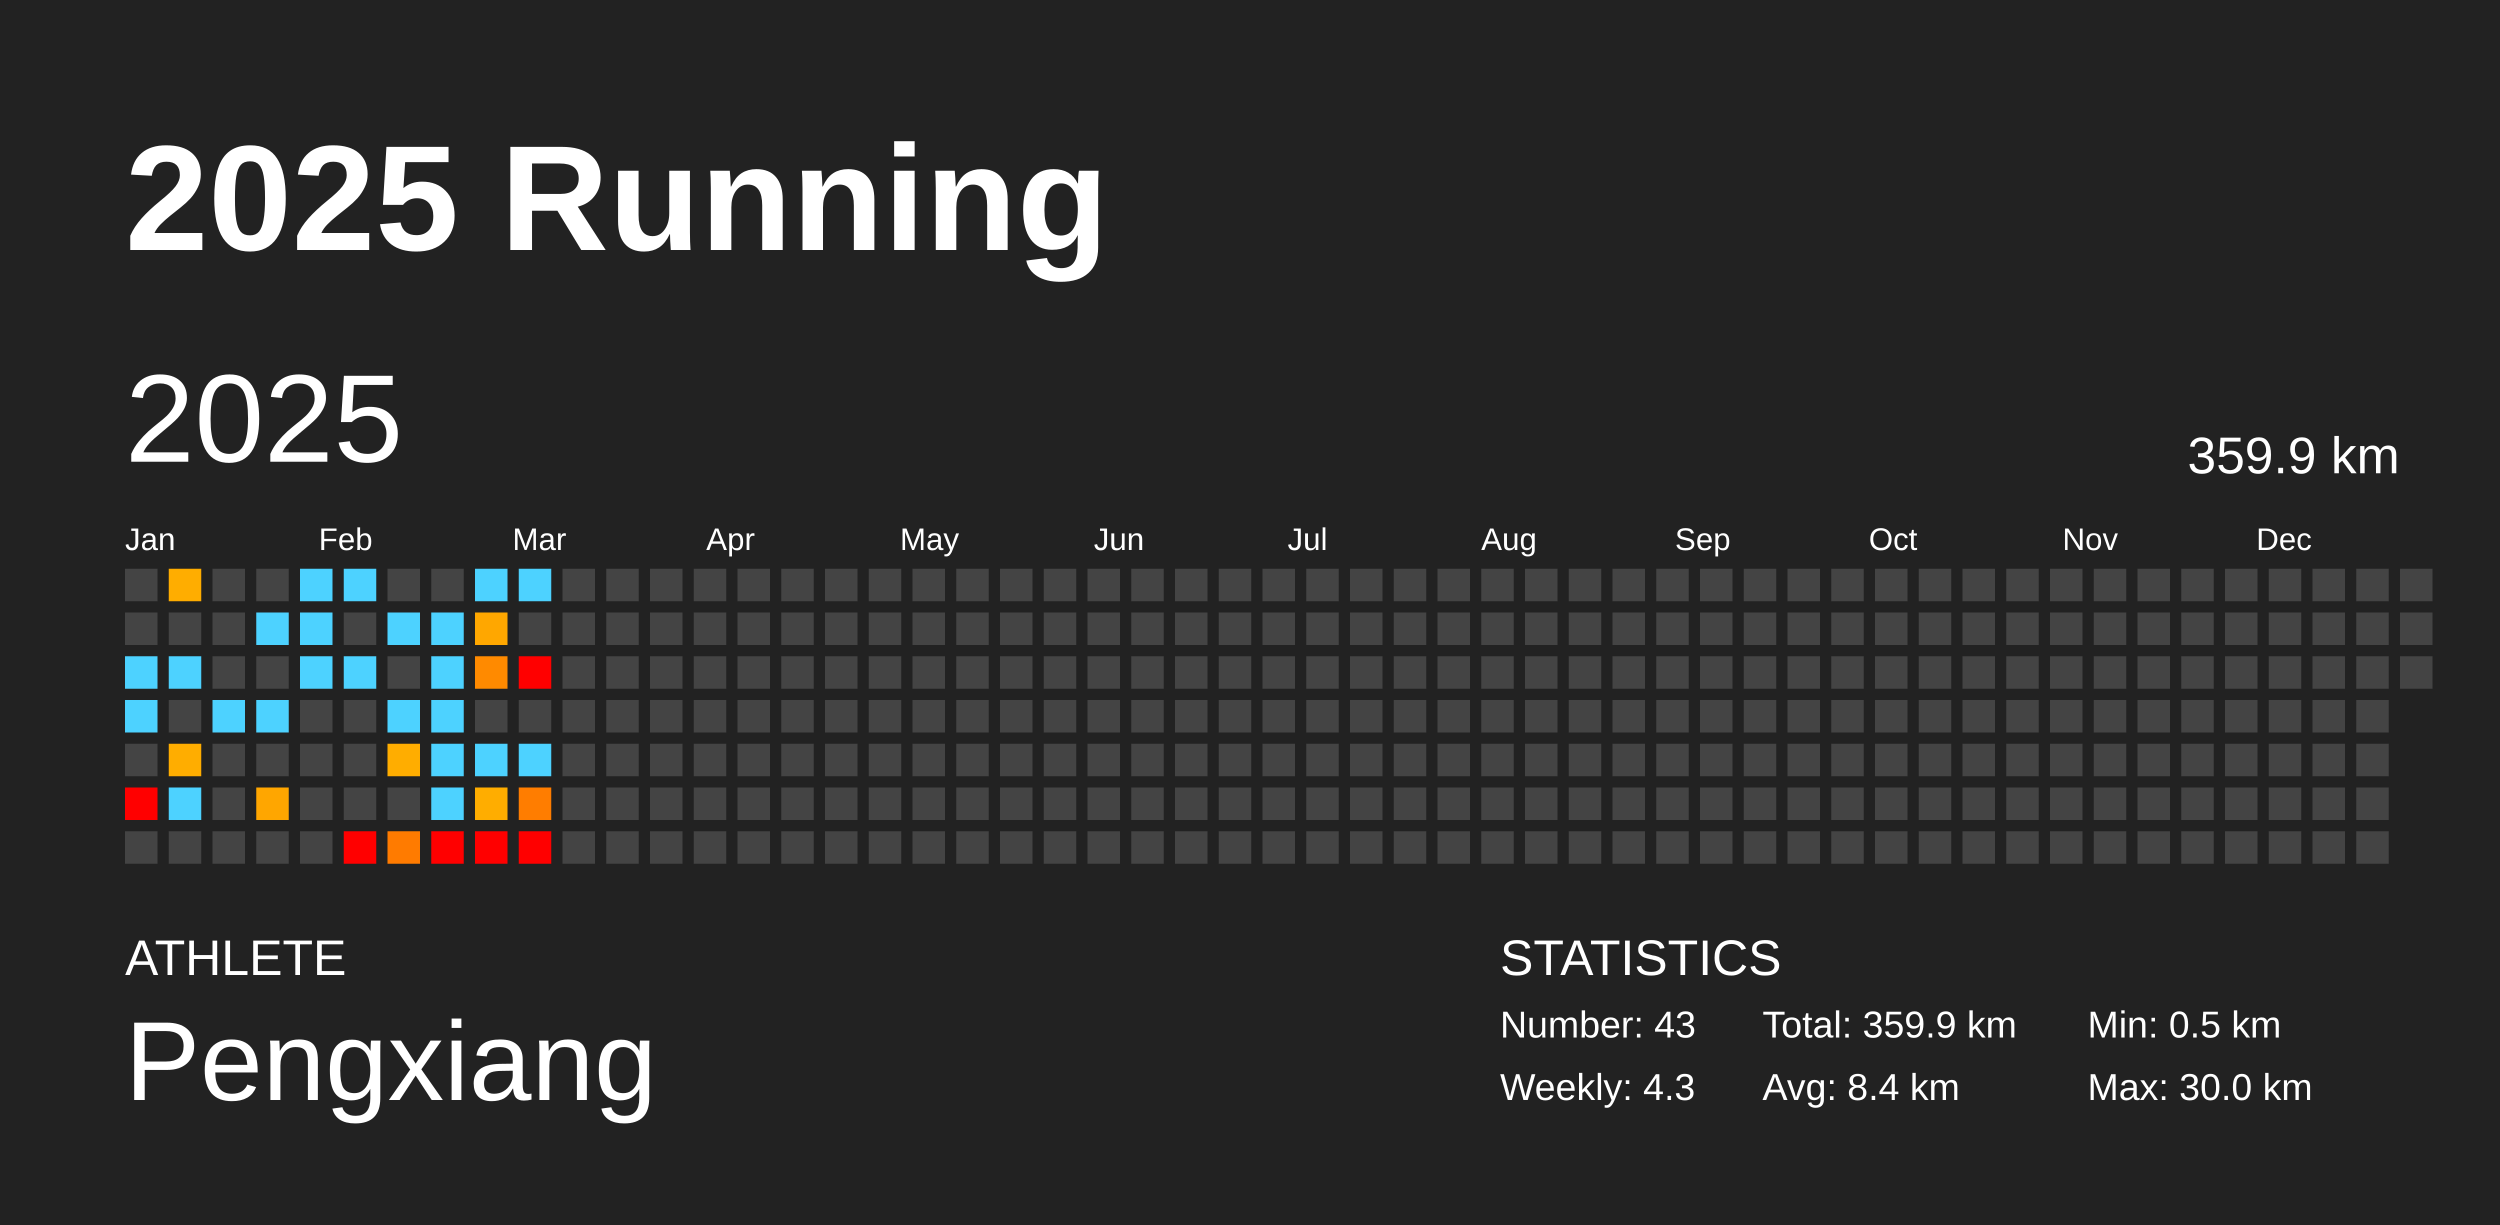
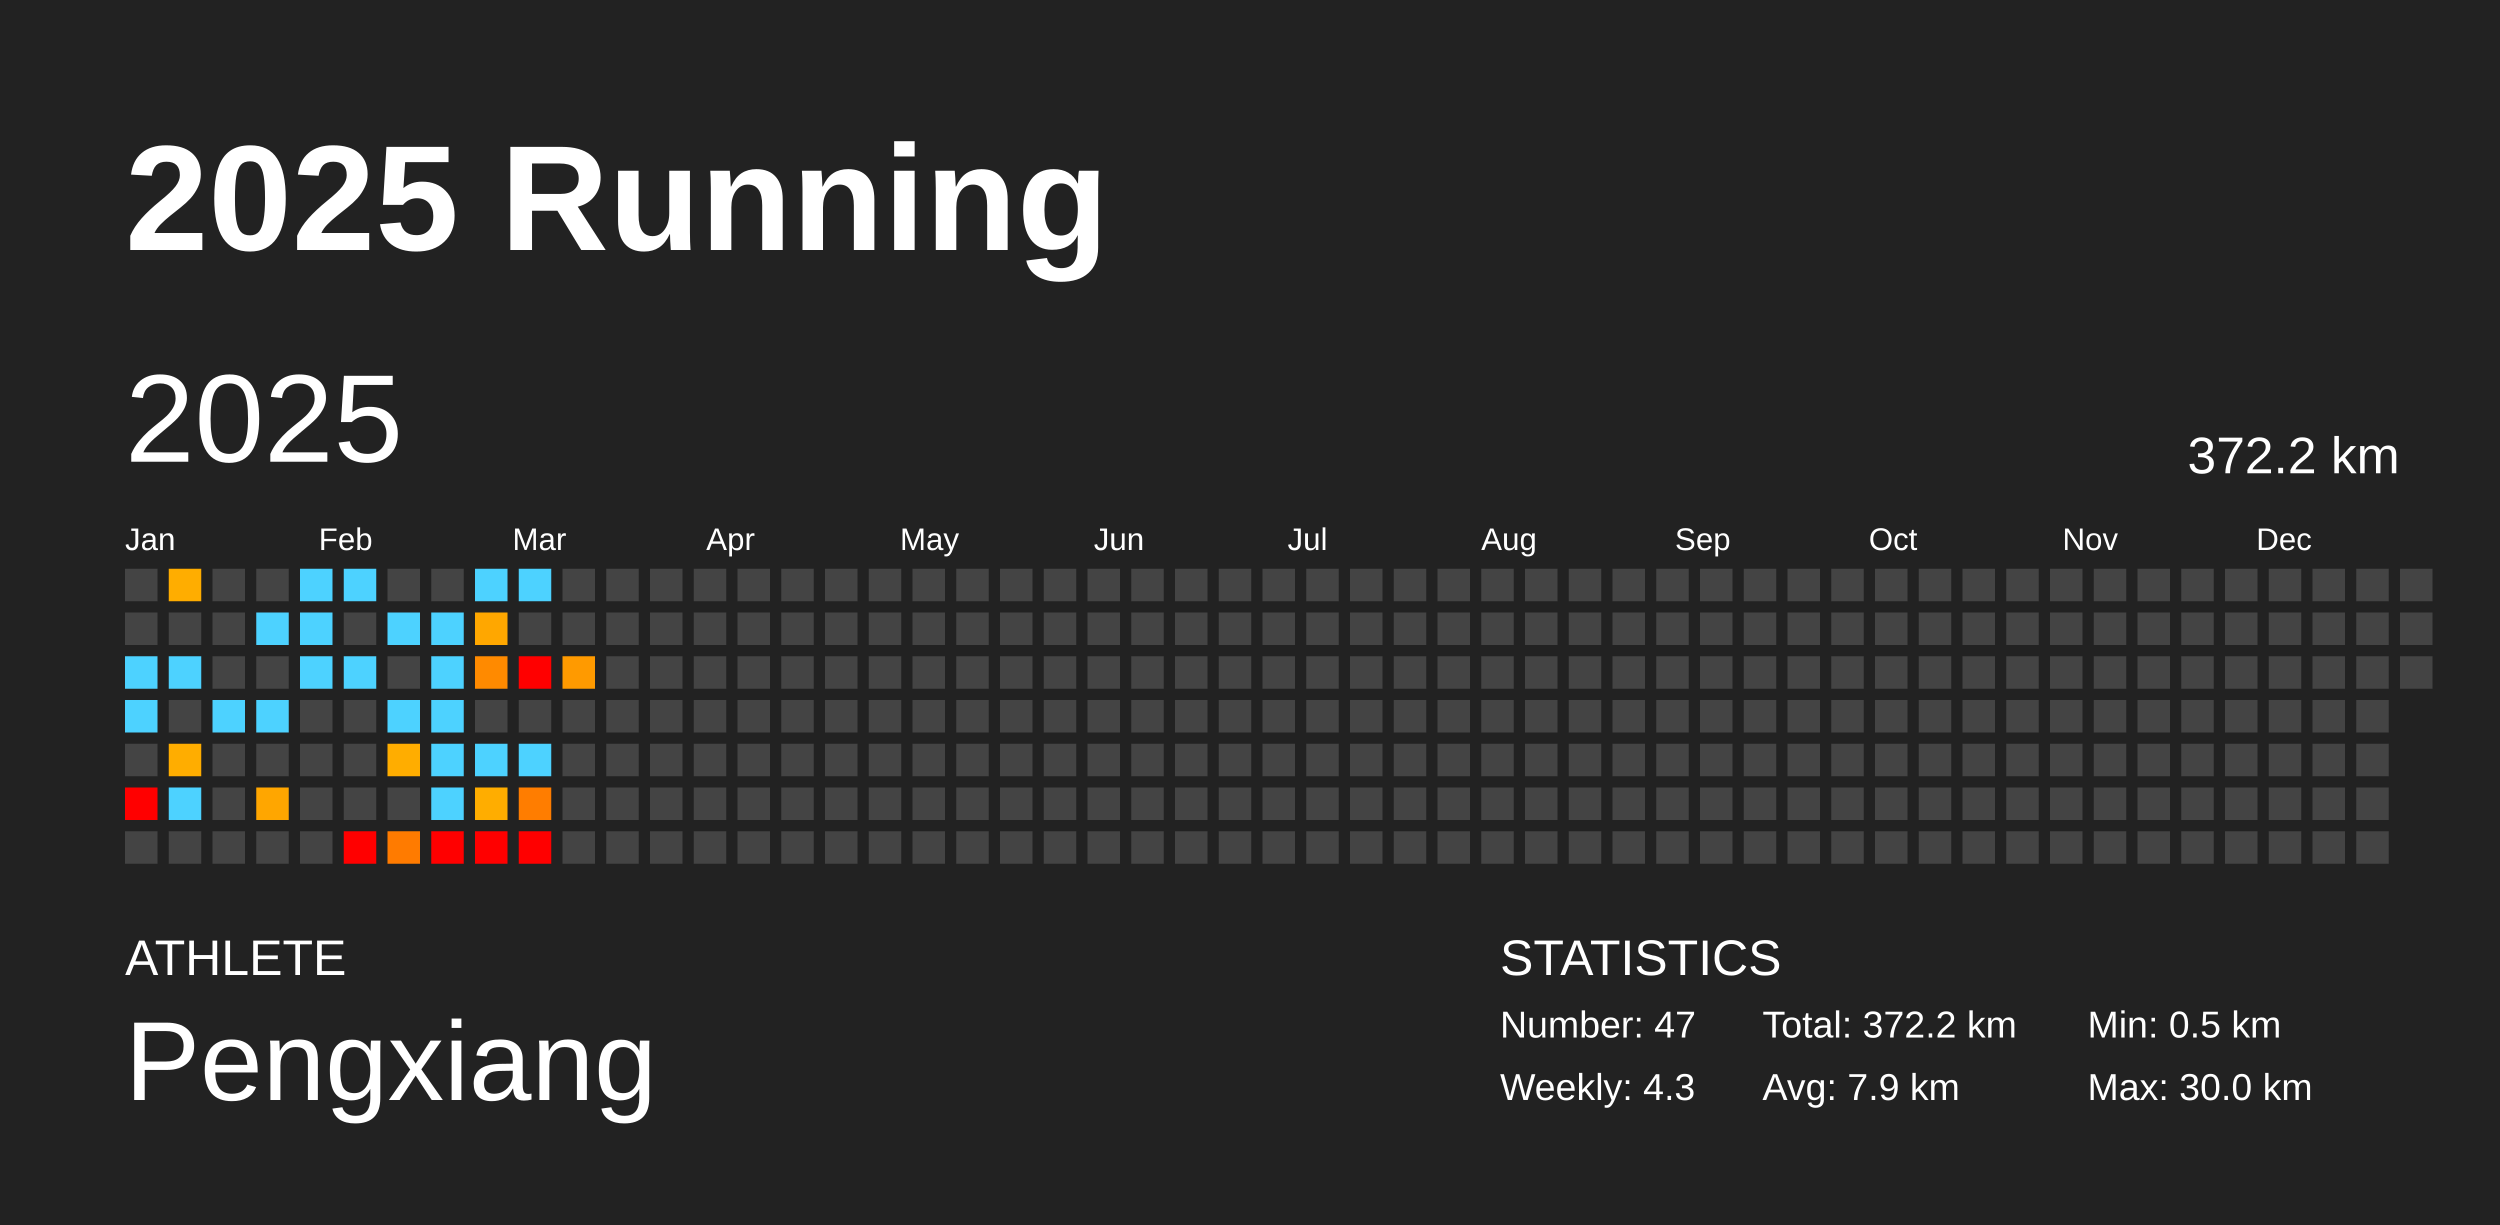
<svg xmlns="http://www.w3.org/2000/svg" baseProfile="full" height="98mm" version="1.1" viewBox="0,0,200,98" width="200mm">
  <defs />
  <rect fill="#222222" height="98" width="200" x="0" y="0" />
  <text fill="#FFFFFF" style="font-size:12px; font-family:Arial; font-weight:bold;" x="10" y="20">2025 Running</text>
  <text fill="#FFFFFF" style="font-size:4px; font-family:Arial" x="10" y="78">ATHLETE</text>
  <text fill="#FFFFFF" style="font-size:9px; font-family:Arial" x="10" y="88">Pengxiang</text>
  <text fill="#FFFFFF" style="font-size:4px; font-family:Arial" x="120" y="78">STATISTICS</text>
-   <text fill="#FFFFFF" style="font-size:3px; font-family:Arial" x="120" y="83">Number: 43</text>
+   <text fill="#FFFFFF" style="font-size:3px; font-family:Arial" x="120" y="83">Number: 47</text>
  <text fill="#FFFFFF" style="font-size:3px; font-family:Arial" x="120" y="88">Weekly: 4.3</text>
-   <text fill="#FFFFFF" style="font-size:3px; font-family:Arial" x="141" y="83">Total: 359.9 km</text>
-   <text fill="#FFFFFF" style="font-size:3px; font-family:Arial" x="141" y="88">Avg: 8.4 km</text>
+   <text fill="#FFFFFF" style="font-size:3px; font-family:Arial" x="141" y="83">Total: 372.2 km</text>
+   <text fill="#FFFFFF" style="font-size:3px; font-family:Arial" x="141" y="88">Avg: 7.9 km</text>
  <text fill="#FFFFFF" style="font-size:3px; font-family:Arial" x="167" y="83">Min: 0.5 km</text>
  <text fill="#FFFFFF" style="font-size:3px; font-family:Arial" x="167" y="88">Max: 30.0 km</text>
  <text dominant-baseline="hanging" fill="#FFFFFF" style="font-size:10.0px; font-family:Arial;" x="10" y="30">2025</text>
-   <text dominant-baseline="hanging" fill="#FFFFFF" style="font-size:4.125px; font-family:Arial;" x="175" y="35">359.9 km</text>
+   <text dominant-baseline="hanging" fill="#FFFFFF" style="font-size:4.125px; font-family:Arial;" x="175" y="35">372.2 km</text>
  <text fill="#FFFFFF" style="font-size:2.5px; font-family:Arial" x="10.0" y="44">Jan</text>
  <text fill="#FFFFFF" style="font-size:2.5px; font-family:Arial" x="25.5" y="44">Feb</text>
  <text fill="#FFFFFF" style="font-size:2.5px; font-family:Arial" x="41.0" y="44">Mar</text>
  <text fill="#FFFFFF" style="font-size:2.5px; font-family:Arial" x="56.5" y="44">Apr</text>
  <text fill="#FFFFFF" style="font-size:2.5px; font-family:Arial" x="72.0" y="44">May</text>
  <text fill="#FFFFFF" style="font-size:2.5px; font-family:Arial" x="87.5" y="44">Jun</text>
  <text fill="#FFFFFF" style="font-size:2.5px; font-family:Arial" x="103.0" y="44">Jul</text>
  <text fill="#FFFFFF" style="font-size:2.5px; font-family:Arial" x="118.5" y="44">Aug</text>
  <text fill="#FFFFFF" style="font-size:2.5px; font-family:Arial" x="134.0" y="44">Sep</text>
  <text fill="#FFFFFF" style="font-size:2.5px; font-family:Arial" x="149.5" y="44">Oct</text>
  <text fill="#FFFFFF" style="font-size:2.5px; font-family:Arial" x="165.0" y="44">Nov</text>
  <text fill="#FFFFFF" style="font-size:2.5px; font-family:Arial" x="180.5" y="44">Dec</text>
  <rect fill="#444444" height="2.6" width="2.6" x="10.0" y="45.5" />
  <rect fill="#444444" height="2.6" width="2.6" x="10.0" y="49.0" />
  <rect fill="#4dd2ff" height="2.6" width="2.6" x="10.0" y="52.5" />
  <rect fill="#4dd2ff" height="2.6" width="2.6" x="10.0" y="56.0" />
  <rect fill="#444444" height="2.6" width="2.6" x="10.0" y="59.5" />
  <rect fill="red" height="2.6" width="2.6" x="10.0" y="63.0" />
  <rect fill="#444444" height="2.6" width="2.6" x="10.0" y="66.5" />
  <rect fill="#ffad00" height="2.6" width="2.6" x="13.5" y="45.5" />
  <rect fill="#444444" height="2.6" width="2.6" x="13.5" y="49.0" />
  <rect fill="#4dd2ff" height="2.6" width="2.6" x="13.5" y="52.5" />
  <rect fill="#444444" height="2.6" width="2.6" x="13.5" y="56.0" />
  <rect fill="#ffad00" height="2.6" width="2.6" x="13.5" y="59.5" />
  <rect fill="#4dd2ff" height="2.6" width="2.6" x="13.5" y="63.0" />
  <rect fill="#444444" height="2.6" width="2.6" x="13.5" y="66.5" />
  <rect fill="#444444" height="2.6" width="2.6" x="17.0" y="45.5" />
  <rect fill="#444444" height="2.6" width="2.6" x="17.0" y="49.0" />
  <rect fill="#444444" height="2.6" width="2.6" x="17.0" y="52.5" />
  <rect fill="#4dd2ff" height="2.6" width="2.6" x="17.0" y="56.0" />
  <rect fill="#444444" height="2.6" width="2.6" x="17.0" y="59.5" />
  <rect fill="#444444" height="2.6" width="2.6" x="17.0" y="63.0" />
  <rect fill="#444444" height="2.6" width="2.6" x="17.0" y="66.5" />
  <rect fill="#444444" height="2.6" width="2.6" x="20.5" y="45.5" />
  <rect fill="#4dd2ff" height="2.6" width="2.6" x="20.5" y="49.0" />
  <rect fill="#444444" height="2.6" width="2.6" x="20.5" y="52.5" />
  <rect fill="#4dd2ff" height="2.6" width="2.6" x="20.5" y="56.0" />
  <rect fill="#444444" height="2.6" width="2.6" x="20.5" y="59.5" />
  <rect fill="#ffa600" height="2.6" width="2.6" x="20.5" y="63.0" />
  <rect fill="#444444" height="2.6" width="2.6" x="20.5" y="66.5" />
  <rect fill="#4dd2ff" height="2.6" width="2.6" x="24.0" y="45.5" />
  <rect fill="#4dd2ff" height="2.6" width="2.6" x="24.0" y="49.0" />
  <rect fill="#4dd2ff" height="2.6" width="2.6" x="24.0" y="52.5" />
  <rect fill="#444444" height="2.6" width="2.6" x="24.0" y="56.0" />
  <rect fill="#444444" height="2.6" width="2.6" x="24.0" y="59.5" />
  <rect fill="#444444" height="2.6" width="2.6" x="24.0" y="63.0" />
  <rect fill="#444444" height="2.6" width="2.6" x="24.0" y="66.5" />
  <rect fill="#4dd2ff" height="2.6" width="2.6" x="27.5" y="45.5" />
  <rect fill="#444444" height="2.6" width="2.6" x="27.5" y="49.0" />
  <rect fill="#4dd2ff" height="2.6" width="2.6" x="27.5" y="52.5" />
  <rect fill="#444444" height="2.6" width="2.6" x="27.5" y="56.0" />
  <rect fill="#444444" height="2.6" width="2.6" x="27.5" y="59.5" />
  <rect fill="#444444" height="2.6" width="2.6" x="27.5" y="63.0" />
  <rect fill="red" height="2.6" width="2.6" x="27.5" y="66.5" />
  <rect fill="#444444" height="2.6" width="2.6" x="31.0" y="45.5" />
  <rect fill="#4dd2ff" height="2.6" width="2.6" x="31.0" y="49.0" />
  <rect fill="#444444" height="2.6" width="2.6" x="31.0" y="52.5" />
  <rect fill="#4dd2ff" height="2.6" width="2.6" x="31.0" y="56.0" />
  <rect fill="#ffad00" height="2.6" width="2.6" x="31.0" y="59.5" />
  <rect fill="#444444" height="2.6" width="2.6" x="31.0" y="63.0" />
  <rect fill="#ff7b00" height="2.6" width="2.6" x="31.0" y="66.5" />
  <rect fill="#444444" height="2.6" width="2.6" x="34.5" y="45.5" />
  <rect fill="#4dd2ff" height="2.6" width="2.6" x="34.5" y="49.0" />
  <rect fill="#4dd2ff" height="2.6" width="2.6" x="34.5" y="52.5" />
  <rect fill="#4dd2ff" height="2.6" width="2.6" x="34.5" y="56.0" />
  <rect fill="#4dd2ff" height="2.6" width="2.6" x="34.5" y="59.5" />
  <rect fill="#4dd2ff" height="2.6" width="2.6" x="34.5" y="63.0" />
  <rect fill="red" height="2.6" width="2.6" x="34.5" y="66.5" />
  <rect fill="#4dd2ff" height="2.6" width="2.6" x="38.0" y="45.5" />
  <rect fill="#ffa700" height="2.6" width="2.6" x="38.0" y="49.0" />
  <rect fill="#ff8a00" height="2.6" width="2.6" x="38.0" y="52.5" />
  <rect fill="#444444" height="2.6" width="2.6" x="38.0" y="56.0" />
  <rect fill="#4dd2ff" height="2.6" width="2.6" x="38.0" y="59.5" />
  <rect fill="#ffad00" height="2.6" width="2.6" x="38.0" y="63.0" />
  <rect fill="red" height="2.6" width="2.6" x="38.0" y="66.5" />
  <rect fill="#4dd2ff" height="2.6" width="2.6" x="41.5" y="45.5" />
  <rect fill="#444444" height="2.6" width="2.6" x="41.5" y="49.0" />
  <rect fill="red" height="2.6" width="2.6" x="41.5" y="52.5" />
  <rect fill="#444444" height="2.6" width="2.6" x="41.5" y="56.0" />
  <rect fill="#4dd2ff" height="2.6" width="2.6" x="41.5" y="59.5" />
  <rect fill="#ff7d00" height="2.6" width="2.6" x="41.5" y="63.0" />
  <rect fill="red" height="2.6" width="2.6" x="41.5" y="66.5" />
  <rect fill="#444444" height="2.6" width="2.6" x="45.0" y="45.5" />
  <rect fill="#444444" height="2.6" width="2.6" x="45.0" y="49.0" />
-   <rect fill="#444444" height="2.6" width="2.6" x="45.0" y="52.5" />
+   <rect fill="#ff9a00" height="2.6" width="2.6" x="45.0" y="52.5" />
  <rect fill="#444444" height="2.6" width="2.6" x="45.0" y="56.0" />
  <rect fill="#444444" height="2.6" width="2.6" x="45.0" y="59.5" />
  <rect fill="#444444" height="2.6" width="2.6" x="45.0" y="63.0" />
  <rect fill="#444444" height="2.6" width="2.6" x="45.0" y="66.5" />
  <rect fill="#444444" height="2.6" width="2.6" x="48.5" y="45.5" />
  <rect fill="#444444" height="2.6" width="2.6" x="48.5" y="49.0" />
  <rect fill="#444444" height="2.6" width="2.6" x="48.5" y="52.5" />
  <rect fill="#444444" height="2.6" width="2.6" x="48.5" y="56.0" />
  <rect fill="#444444" height="2.6" width="2.6" x="48.5" y="59.5" />
  <rect fill="#444444" height="2.6" width="2.6" x="48.5" y="63.0" />
  <rect fill="#444444" height="2.6" width="2.6" x="48.5" y="66.5" />
  <rect fill="#444444" height="2.6" width="2.6" x="52.0" y="45.5" />
  <rect fill="#444444" height="2.6" width="2.6" x="52.0" y="49.0" />
  <rect fill="#444444" height="2.6" width="2.6" x="52.0" y="52.5" />
  <rect fill="#444444" height="2.6" width="2.6" x="52.0" y="56.0" />
  <rect fill="#444444" height="2.6" width="2.6" x="52.0" y="59.5" />
  <rect fill="#444444" height="2.6" width="2.6" x="52.0" y="63.0" />
  <rect fill="#444444" height="2.6" width="2.6" x="52.0" y="66.5" />
  <rect fill="#444444" height="2.6" width="2.6" x="55.5" y="45.5" />
  <rect fill="#444444" height="2.6" width="2.6" x="55.5" y="49.0" />
  <rect fill="#444444" height="2.6" width="2.6" x="55.5" y="52.5" />
  <rect fill="#444444" height="2.6" width="2.6" x="55.5" y="56.0" />
  <rect fill="#444444" height="2.6" width="2.6" x="55.5" y="59.5" />
  <rect fill="#444444" height="2.6" width="2.6" x="55.5" y="63.0" />
  <rect fill="#444444" height="2.6" width="2.6" x="55.5" y="66.5" />
  <rect fill="#444444" height="2.6" width="2.6" x="59.0" y="45.5" />
  <rect fill="#444444" height="2.6" width="2.6" x="59.0" y="49.0" />
  <rect fill="#444444" height="2.6" width="2.6" x="59.0" y="52.5" />
  <rect fill="#444444" height="2.6" width="2.6" x="59.0" y="56.0" />
  <rect fill="#444444" height="2.6" width="2.6" x="59.0" y="59.5" />
  <rect fill="#444444" height="2.6" width="2.6" x="59.0" y="63.0" />
  <rect fill="#444444" height="2.6" width="2.6" x="59.0" y="66.5" />
  <rect fill="#444444" height="2.6" width="2.6" x="62.5" y="45.5" />
  <rect fill="#444444" height="2.6" width="2.6" x="62.5" y="49.0" />
  <rect fill="#444444" height="2.6" width="2.6" x="62.5" y="52.5" />
  <rect fill="#444444" height="2.6" width="2.6" x="62.5" y="56.0" />
  <rect fill="#444444" height="2.6" width="2.6" x="62.5" y="59.5" />
  <rect fill="#444444" height="2.6" width="2.6" x="62.5" y="63.0" />
  <rect fill="#444444" height="2.6" width="2.6" x="62.5" y="66.5" />
  <rect fill="#444444" height="2.6" width="2.6" x="66.0" y="45.5" />
  <rect fill="#444444" height="2.6" width="2.6" x="66.0" y="49.0" />
  <rect fill="#444444" height="2.6" width="2.6" x="66.0" y="52.5" />
  <rect fill="#444444" height="2.6" width="2.6" x="66.0" y="56.0" />
  <rect fill="#444444" height="2.6" width="2.6" x="66.0" y="59.5" />
  <rect fill="#444444" height="2.6" width="2.6" x="66.0" y="63.0" />
  <rect fill="#444444" height="2.6" width="2.6" x="66.0" y="66.5" />
  <rect fill="#444444" height="2.6" width="2.6" x="69.5" y="45.5" />
  <rect fill="#444444" height="2.6" width="2.6" x="69.5" y="49.0" />
  <rect fill="#444444" height="2.6" width="2.6" x="69.5" y="52.5" />
  <rect fill="#444444" height="2.6" width="2.6" x="69.5" y="56.0" />
  <rect fill="#444444" height="2.6" width="2.6" x="69.5" y="59.5" />
  <rect fill="#444444" height="2.6" width="2.6" x="69.5" y="63.0" />
  <rect fill="#444444" height="2.6" width="2.6" x="69.5" y="66.5" />
  <rect fill="#444444" height="2.6" width="2.6" x="73.0" y="45.5" />
  <rect fill="#444444" height="2.6" width="2.6" x="73.0" y="49.0" />
  <rect fill="#444444" height="2.6" width="2.6" x="73.0" y="52.5" />
  <rect fill="#444444" height="2.6" width="2.6" x="73.0" y="56.0" />
  <rect fill="#444444" height="2.6" width="2.6" x="73.0" y="59.5" />
  <rect fill="#444444" height="2.6" width="2.6" x="73.0" y="63.0" />
  <rect fill="#444444" height="2.6" width="2.6" x="73.0" y="66.5" />
  <rect fill="#444444" height="2.6" width="2.6" x="76.5" y="45.5" />
  <rect fill="#444444" height="2.6" width="2.6" x="76.5" y="49.0" />
  <rect fill="#444444" height="2.6" width="2.6" x="76.5" y="52.5" />
  <rect fill="#444444" height="2.6" width="2.6" x="76.5" y="56.0" />
  <rect fill="#444444" height="2.6" width="2.6" x="76.5" y="59.5" />
  <rect fill="#444444" height="2.6" width="2.6" x="76.5" y="63.0" />
  <rect fill="#444444" height="2.6" width="2.6" x="76.5" y="66.5" />
  <rect fill="#444444" height="2.6" width="2.6" x="80.0" y="45.5" />
  <rect fill="#444444" height="2.6" width="2.6" x="80.0" y="49.0" />
  <rect fill="#444444" height="2.6" width="2.6" x="80.0" y="52.5" />
  <rect fill="#444444" height="2.6" width="2.6" x="80.0" y="56.0" />
  <rect fill="#444444" height="2.6" width="2.6" x="80.0" y="59.5" />
  <rect fill="#444444" height="2.6" width="2.6" x="80.0" y="63.0" />
  <rect fill="#444444" height="2.6" width="2.6" x="80.0" y="66.5" />
  <rect fill="#444444" height="2.6" width="2.6" x="83.5" y="45.5" />
  <rect fill="#444444" height="2.6" width="2.6" x="83.5" y="49.0" />
  <rect fill="#444444" height="2.6" width="2.6" x="83.5" y="52.5" />
  <rect fill="#444444" height="2.6" width="2.6" x="83.5" y="56.0" />
  <rect fill="#444444" height="2.6" width="2.6" x="83.5" y="59.5" />
  <rect fill="#444444" height="2.6" width="2.6" x="83.5" y="63.0" />
  <rect fill="#444444" height="2.6" width="2.6" x="83.5" y="66.5" />
  <rect fill="#444444" height="2.6" width="2.6" x="87.0" y="45.5" />
  <rect fill="#444444" height="2.6" width="2.6" x="87.0" y="49.0" />
  <rect fill="#444444" height="2.6" width="2.6" x="87.0" y="52.5" />
  <rect fill="#444444" height="2.6" width="2.6" x="87.0" y="56.0" />
  <rect fill="#444444" height="2.6" width="2.6" x="87.0" y="59.5" />
  <rect fill="#444444" height="2.6" width="2.6" x="87.0" y="63.0" />
  <rect fill="#444444" height="2.6" width="2.6" x="87.0" y="66.5" />
  <rect fill="#444444" height="2.6" width="2.6" x="90.5" y="45.5" />
  <rect fill="#444444" height="2.6" width="2.6" x="90.5" y="49.0" />
  <rect fill="#444444" height="2.6" width="2.6" x="90.5" y="52.5" />
  <rect fill="#444444" height="2.6" width="2.6" x="90.5" y="56.0" />
  <rect fill="#444444" height="2.6" width="2.6" x="90.5" y="59.5" />
  <rect fill="#444444" height="2.6" width="2.6" x="90.5" y="63.0" />
  <rect fill="#444444" height="2.6" width="2.6" x="90.5" y="66.5" />
  <rect fill="#444444" height="2.6" width="2.6" x="94.0" y="45.5" />
  <rect fill="#444444" height="2.6" width="2.6" x="94.0" y="49.0" />
  <rect fill="#444444" height="2.6" width="2.6" x="94.0" y="52.5" />
  <rect fill="#444444" height="2.6" width="2.6" x="94.0" y="56.0" />
  <rect fill="#444444" height="2.6" width="2.6" x="94.0" y="59.5" />
  <rect fill="#444444" height="2.6" width="2.6" x="94.0" y="63.0" />
  <rect fill="#444444" height="2.6" width="2.6" x="94.0" y="66.5" />
  <rect fill="#444444" height="2.6" width="2.6" x="97.5" y="45.5" />
  <rect fill="#444444" height="2.6" width="2.6" x="97.5" y="49.0" />
  <rect fill="#444444" height="2.6" width="2.6" x="97.5" y="52.5" />
  <rect fill="#444444" height="2.6" width="2.6" x="97.5" y="56.0" />
  <rect fill="#444444" height="2.6" width="2.6" x="97.5" y="59.5" />
  <rect fill="#444444" height="2.6" width="2.6" x="97.5" y="63.0" />
  <rect fill="#444444" height="2.6" width="2.6" x="97.5" y="66.5" />
  <rect fill="#444444" height="2.6" width="2.6" x="101.0" y="45.5" />
  <rect fill="#444444" height="2.6" width="2.6" x="101.0" y="49.0" />
  <rect fill="#444444" height="2.6" width="2.6" x="101.0" y="52.5" />
  <rect fill="#444444" height="2.6" width="2.6" x="101.0" y="56.0" />
  <rect fill="#444444" height="2.6" width="2.6" x="101.0" y="59.5" />
  <rect fill="#444444" height="2.6" width="2.6" x="101.0" y="63.0" />
  <rect fill="#444444" height="2.6" width="2.6" x="101.0" y="66.5" />
  <rect fill="#444444" height="2.6" width="2.6" x="104.5" y="45.5" />
  <rect fill="#444444" height="2.6" width="2.6" x="104.5" y="49.0" />
  <rect fill="#444444" height="2.6" width="2.6" x="104.5" y="52.5" />
  <rect fill="#444444" height="2.6" width="2.6" x="104.5" y="56.0" />
  <rect fill="#444444" height="2.6" width="2.6" x="104.5" y="59.5" />
  <rect fill="#444444" height="2.6" width="2.6" x="104.5" y="63.0" />
  <rect fill="#444444" height="2.6" width="2.6" x="104.5" y="66.5" />
  <rect fill="#444444" height="2.6" width="2.6" x="108.0" y="45.5" />
  <rect fill="#444444" height="2.6" width="2.6" x="108.0" y="49.0" />
  <rect fill="#444444" height="2.6" width="2.6" x="108.0" y="52.5" />
  <rect fill="#444444" height="2.6" width="2.6" x="108.0" y="56.0" />
  <rect fill="#444444" height="2.6" width="2.6" x="108.0" y="59.5" />
  <rect fill="#444444" height="2.6" width="2.6" x="108.0" y="63.0" />
  <rect fill="#444444" height="2.6" width="2.6" x="108.0" y="66.5" />
  <rect fill="#444444" height="2.6" width="2.6" x="111.5" y="45.5" />
  <rect fill="#444444" height="2.6" width="2.6" x="111.5" y="49.0" />
  <rect fill="#444444" height="2.6" width="2.6" x="111.5" y="52.5" />
  <rect fill="#444444" height="2.6" width="2.6" x="111.5" y="56.0" />
  <rect fill="#444444" height="2.6" width="2.6" x="111.5" y="59.5" />
  <rect fill="#444444" height="2.6" width="2.6" x="111.5" y="63.0" />
  <rect fill="#444444" height="2.6" width="2.6" x="111.5" y="66.5" />
  <rect fill="#444444" height="2.6" width="2.6" x="115.0" y="45.5" />
  <rect fill="#444444" height="2.6" width="2.6" x="115.0" y="49.0" />
  <rect fill="#444444" height="2.6" width="2.6" x="115.0" y="52.5" />
  <rect fill="#444444" height="2.6" width="2.6" x="115.0" y="56.0" />
  <rect fill="#444444" height="2.6" width="2.6" x="115.0" y="59.5" />
  <rect fill="#444444" height="2.6" width="2.6" x="115.0" y="63.0" />
  <rect fill="#444444" height="2.6" width="2.6" x="115.0" y="66.5" />
  <rect fill="#444444" height="2.6" width="2.6" x="118.5" y="45.5" />
  <rect fill="#444444" height="2.6" width="2.6" x="118.5" y="49.0" />
  <rect fill="#444444" height="2.6" width="2.6" x="118.5" y="52.5" />
  <rect fill="#444444" height="2.6" width="2.6" x="118.5" y="56.0" />
  <rect fill="#444444" height="2.6" width="2.6" x="118.5" y="59.5" />
  <rect fill="#444444" height="2.6" width="2.6" x="118.5" y="63.0" />
  <rect fill="#444444" height="2.6" width="2.6" x="118.5" y="66.5" />
  <rect fill="#444444" height="2.6" width="2.6" x="122.0" y="45.5" />
  <rect fill="#444444" height="2.6" width="2.6" x="122.0" y="49.0" />
  <rect fill="#444444" height="2.6" width="2.6" x="122.0" y="52.5" />
  <rect fill="#444444" height="2.6" width="2.6" x="122.0" y="56.0" />
  <rect fill="#444444" height="2.6" width="2.6" x="122.0" y="59.5" />
  <rect fill="#444444" height="2.6" width="2.6" x="122.0" y="63.0" />
  <rect fill="#444444" height="2.6" width="2.6" x="122.0" y="66.5" />
  <rect fill="#444444" height="2.6" width="2.6" x="125.5" y="45.5" />
  <rect fill="#444444" height="2.6" width="2.6" x="125.5" y="49.0" />
  <rect fill="#444444" height="2.6" width="2.6" x="125.5" y="52.5" />
  <rect fill="#444444" height="2.6" width="2.6" x="125.5" y="56.0" />
  <rect fill="#444444" height="2.6" width="2.6" x="125.5" y="59.5" />
  <rect fill="#444444" height="2.6" width="2.6" x="125.5" y="63.0" />
  <rect fill="#444444" height="2.6" width="2.6" x="125.5" y="66.5" />
  <rect fill="#444444" height="2.6" width="2.6" x="129.0" y="45.5" />
  <rect fill="#444444" height="2.6" width="2.6" x="129.0" y="49.0" />
  <rect fill="#444444" height="2.6" width="2.6" x="129.0" y="52.5" />
  <rect fill="#444444" height="2.6" width="2.6" x="129.0" y="56.0" />
  <rect fill="#444444" height="2.6" width="2.6" x="129.0" y="59.5" />
  <rect fill="#444444" height="2.6" width="2.6" x="129.0" y="63.0" />
  <rect fill="#444444" height="2.6" width="2.6" x="129.0" y="66.5" />
  <rect fill="#444444" height="2.6" width="2.6" x="132.5" y="45.5" />
  <rect fill="#444444" height="2.6" width="2.6" x="132.5" y="49.0" />
  <rect fill="#444444" height="2.6" width="2.6" x="132.5" y="52.5" />
  <rect fill="#444444" height="2.6" width="2.6" x="132.5" y="56.0" />
  <rect fill="#444444" height="2.6" width="2.6" x="132.5" y="59.5" />
  <rect fill="#444444" height="2.6" width="2.6" x="132.5" y="63.0" />
  <rect fill="#444444" height="2.6" width="2.6" x="132.5" y="66.5" />
  <rect fill="#444444" height="2.6" width="2.6" x="136.0" y="45.5" />
  <rect fill="#444444" height="2.6" width="2.6" x="136.0" y="49.0" />
  <rect fill="#444444" height="2.6" width="2.6" x="136.0" y="52.5" />
  <rect fill="#444444" height="2.6" width="2.6" x="136.0" y="56.0" />
  <rect fill="#444444" height="2.6" width="2.6" x="136.0" y="59.5" />
  <rect fill="#444444" height="2.6" width="2.6" x="136.0" y="63.0" />
  <rect fill="#444444" height="2.6" width="2.6" x="136.0" y="66.5" />
  <rect fill="#444444" height="2.6" width="2.6" x="139.5" y="45.5" />
  <rect fill="#444444" height="2.6" width="2.6" x="139.5" y="49.0" />
  <rect fill="#444444" height="2.6" width="2.6" x="139.5" y="52.5" />
  <rect fill="#444444" height="2.6" width="2.6" x="139.5" y="56.0" />
  <rect fill="#444444" height="2.6" width="2.6" x="139.5" y="59.5" />
  <rect fill="#444444" height="2.6" width="2.6" x="139.5" y="63.0" />
  <rect fill="#444444" height="2.6" width="2.6" x="139.5" y="66.5" />
  <rect fill="#444444" height="2.6" width="2.6" x="143.0" y="45.5" />
  <rect fill="#444444" height="2.6" width="2.6" x="143.0" y="49.0" />
  <rect fill="#444444" height="2.6" width="2.6" x="143.0" y="52.5" />
  <rect fill="#444444" height="2.6" width="2.6" x="143.0" y="56.0" />
  <rect fill="#444444" height="2.6" width="2.6" x="143.0" y="59.5" />
  <rect fill="#444444" height="2.6" width="2.6" x="143.0" y="63.0" />
  <rect fill="#444444" height="2.6" width="2.6" x="143.0" y="66.5" />
  <rect fill="#444444" height="2.6" width="2.6" x="146.5" y="45.5" />
  <rect fill="#444444" height="2.6" width="2.6" x="146.5" y="49.0" />
  <rect fill="#444444" height="2.6" width="2.6" x="146.5" y="52.5" />
  <rect fill="#444444" height="2.6" width="2.6" x="146.5" y="56.0" />
  <rect fill="#444444" height="2.6" width="2.6" x="146.5" y="59.5" />
  <rect fill="#444444" height="2.6" width="2.6" x="146.5" y="63.0" />
  <rect fill="#444444" height="2.6" width="2.6" x="146.5" y="66.5" />
  <rect fill="#444444" height="2.6" width="2.6" x="150.0" y="45.5" />
  <rect fill="#444444" height="2.6" width="2.6" x="150.0" y="49.0" />
  <rect fill="#444444" height="2.6" width="2.6" x="150.0" y="52.5" />
  <rect fill="#444444" height="2.6" width="2.6" x="150.0" y="56.0" />
  <rect fill="#444444" height="2.6" width="2.6" x="150.0" y="59.5" />
  <rect fill="#444444" height="2.6" width="2.6" x="150.0" y="63.0" />
  <rect fill="#444444" height="2.6" width="2.6" x="150.0" y="66.5" />
  <rect fill="#444444" height="2.6" width="2.6" x="153.5" y="45.5" />
  <rect fill="#444444" height="2.6" width="2.6" x="153.5" y="49.0" />
  <rect fill="#444444" height="2.6" width="2.6" x="153.5" y="52.5" />
  <rect fill="#444444" height="2.6" width="2.6" x="153.5" y="56.0" />
  <rect fill="#444444" height="2.6" width="2.6" x="153.5" y="59.5" />
  <rect fill="#444444" height="2.6" width="2.6" x="153.5" y="63.0" />
  <rect fill="#444444" height="2.6" width="2.6" x="153.5" y="66.5" />
  <rect fill="#444444" height="2.6" width="2.6" x="157.0" y="45.5" />
  <rect fill="#444444" height="2.6" width="2.6" x="157.0" y="49.0" />
  <rect fill="#444444" height="2.6" width="2.6" x="157.0" y="52.5" />
  <rect fill="#444444" height="2.6" width="2.6" x="157.0" y="56.0" />
  <rect fill="#444444" height="2.6" width="2.6" x="157.0" y="59.5" />
  <rect fill="#444444" height="2.6" width="2.6" x="157.0" y="63.0" />
  <rect fill="#444444" height="2.6" width="2.6" x="157.0" y="66.5" />
  <rect fill="#444444" height="2.6" width="2.6" x="160.5" y="45.5" />
  <rect fill="#444444" height="2.6" width="2.6" x="160.5" y="49.0" />
  <rect fill="#444444" height="2.6" width="2.6" x="160.5" y="52.5" />
  <rect fill="#444444" height="2.6" width="2.6" x="160.5" y="56.0" />
  <rect fill="#444444" height="2.6" width="2.6" x="160.5" y="59.5" />
  <rect fill="#444444" height="2.6" width="2.6" x="160.5" y="63.0" />
  <rect fill="#444444" height="2.6" width="2.6" x="160.5" y="66.5" />
  <rect fill="#444444" height="2.6" width="2.6" x="164.0" y="45.5" />
  <rect fill="#444444" height="2.6" width="2.6" x="164.0" y="49.0" />
  <rect fill="#444444" height="2.6" width="2.6" x="164.0" y="52.5" />
  <rect fill="#444444" height="2.6" width="2.6" x="164.0" y="56.0" />
  <rect fill="#444444" height="2.6" width="2.6" x="164.0" y="59.5" />
  <rect fill="#444444" height="2.6" width="2.6" x="164.0" y="63.0" />
  <rect fill="#444444" height="2.6" width="2.6" x="164.0" y="66.5" />
  <rect fill="#444444" height="2.6" width="2.6" x="167.5" y="45.5" />
  <rect fill="#444444" height="2.6" width="2.6" x="167.5" y="49.0" />
  <rect fill="#444444" height="2.6" width="2.6" x="167.5" y="52.5" />
  <rect fill="#444444" height="2.6" width="2.6" x="167.5" y="56.0" />
  <rect fill="#444444" height="2.6" width="2.6" x="167.5" y="59.5" />
  <rect fill="#444444" height="2.6" width="2.6" x="167.5" y="63.0" />
  <rect fill="#444444" height="2.6" width="2.6" x="167.5" y="66.5" />
  <rect fill="#444444" height="2.6" width="2.6" x="171.0" y="45.5" />
  <rect fill="#444444" height="2.6" width="2.6" x="171.0" y="49.0" />
  <rect fill="#444444" height="2.6" width="2.6" x="171.0" y="52.5" />
  <rect fill="#444444" height="2.6" width="2.6" x="171.0" y="56.0" />
  <rect fill="#444444" height="2.6" width="2.6" x="171.0" y="59.5" />
  <rect fill="#444444" height="2.6" width="2.6" x="171.0" y="63.0" />
  <rect fill="#444444" height="2.6" width="2.6" x="171.0" y="66.5" />
  <rect fill="#444444" height="2.6" width="2.6" x="174.5" y="45.5" />
  <rect fill="#444444" height="2.6" width="2.6" x="174.5" y="49.0" />
  <rect fill="#444444" height="2.6" width="2.6" x="174.5" y="52.5" />
  <rect fill="#444444" height="2.6" width="2.6" x="174.5" y="56.0" />
  <rect fill="#444444" height="2.6" width="2.6" x="174.5" y="59.5" />
  <rect fill="#444444" height="2.6" width="2.6" x="174.5" y="63.0" />
  <rect fill="#444444" height="2.6" width="2.6" x="174.5" y="66.5" />
  <rect fill="#444444" height="2.6" width="2.6" x="178.0" y="45.5" />
  <rect fill="#444444" height="2.6" width="2.6" x="178.0" y="49.0" />
  <rect fill="#444444" height="2.6" width="2.6" x="178.0" y="52.5" />
  <rect fill="#444444" height="2.6" width="2.6" x="178.0" y="56.0" />
  <rect fill="#444444" height="2.6" width="2.6" x="178.0" y="59.5" />
  <rect fill="#444444" height="2.6" width="2.6" x="178.0" y="63.0" />
  <rect fill="#444444" height="2.6" width="2.6" x="178.0" y="66.5" />
  <rect fill="#444444" height="2.6" width="2.6" x="181.5" y="45.5" />
  <rect fill="#444444" height="2.6" width="2.6" x="181.5" y="49.0" />
  <rect fill="#444444" height="2.6" width="2.6" x="181.5" y="52.5" />
  <rect fill="#444444" height="2.6" width="2.6" x="181.5" y="56.0" />
  <rect fill="#444444" height="2.6" width="2.6" x="181.5" y="59.5" />
  <rect fill="#444444" height="2.6" width="2.6" x="181.5" y="63.0" />
  <rect fill="#444444" height="2.6" width="2.6" x="181.5" y="66.5" />
  <rect fill="#444444" height="2.6" width="2.6" x="185.0" y="45.5" />
  <rect fill="#444444" height="2.6" width="2.6" x="185.0" y="49.0" />
  <rect fill="#444444" height="2.6" width="2.6" x="185.0" y="52.5" />
  <rect fill="#444444" height="2.6" width="2.6" x="185.0" y="56.0" />
  <rect fill="#444444" height="2.6" width="2.6" x="185.0" y="59.5" />
  <rect fill="#444444" height="2.6" width="2.6" x="185.0" y="63.0" />
  <rect fill="#444444" height="2.6" width="2.6" x="185.0" y="66.5" />
  <rect fill="#444444" height="2.6" width="2.6" x="188.5" y="45.5" />
  <rect fill="#444444" height="2.6" width="2.6" x="188.5" y="49.0" />
  <rect fill="#444444" height="2.6" width="2.6" x="188.5" y="52.5" />
  <rect fill="#444444" height="2.6" width="2.6" x="188.5" y="56.0" />
  <rect fill="#444444" height="2.6" width="2.6" x="188.5" y="59.5" />
  <rect fill="#444444" height="2.6" width="2.6" x="188.5" y="63.0" />
  <rect fill="#444444" height="2.6" width="2.6" x="188.5" y="66.5" />
  <rect fill="#444444" height="2.6" width="2.6" x="192.0" y="45.5" />
  <rect fill="#444444" height="2.6" width="2.6" x="192.0" y="49.0" />
  <rect fill="#444444" height="2.6" width="2.6" x="192.0" y="52.5" />
</svg>
